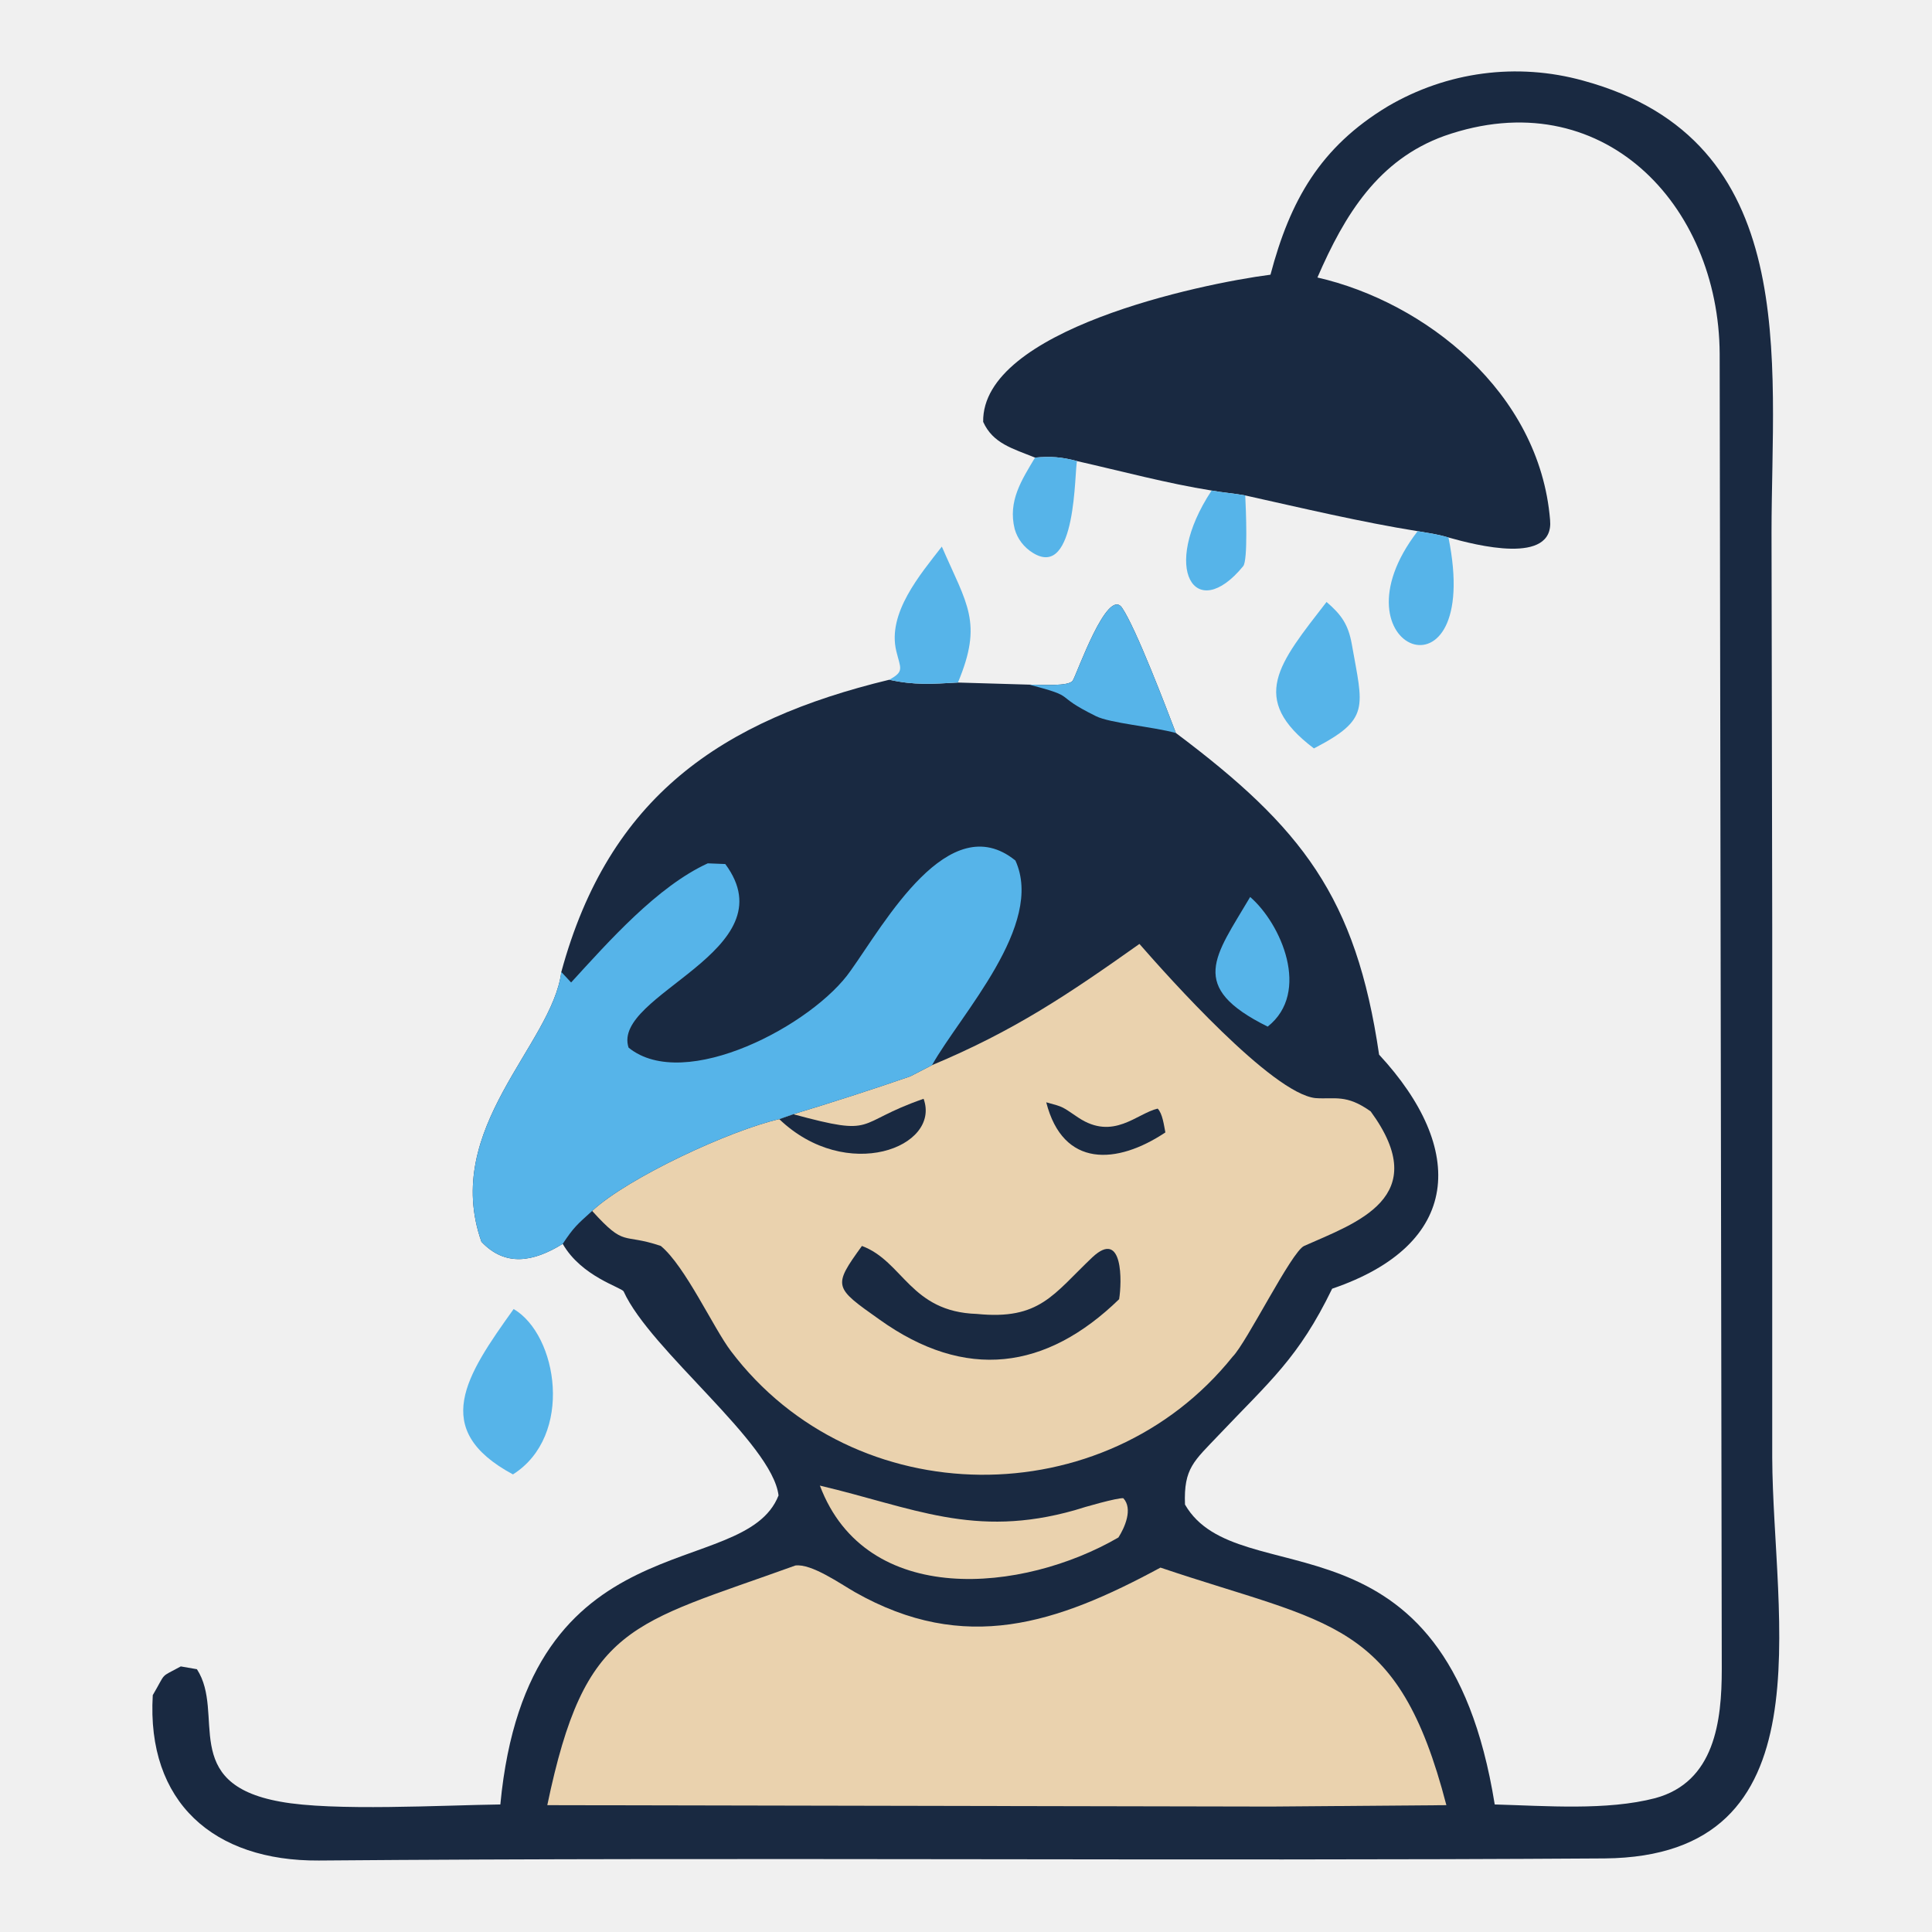
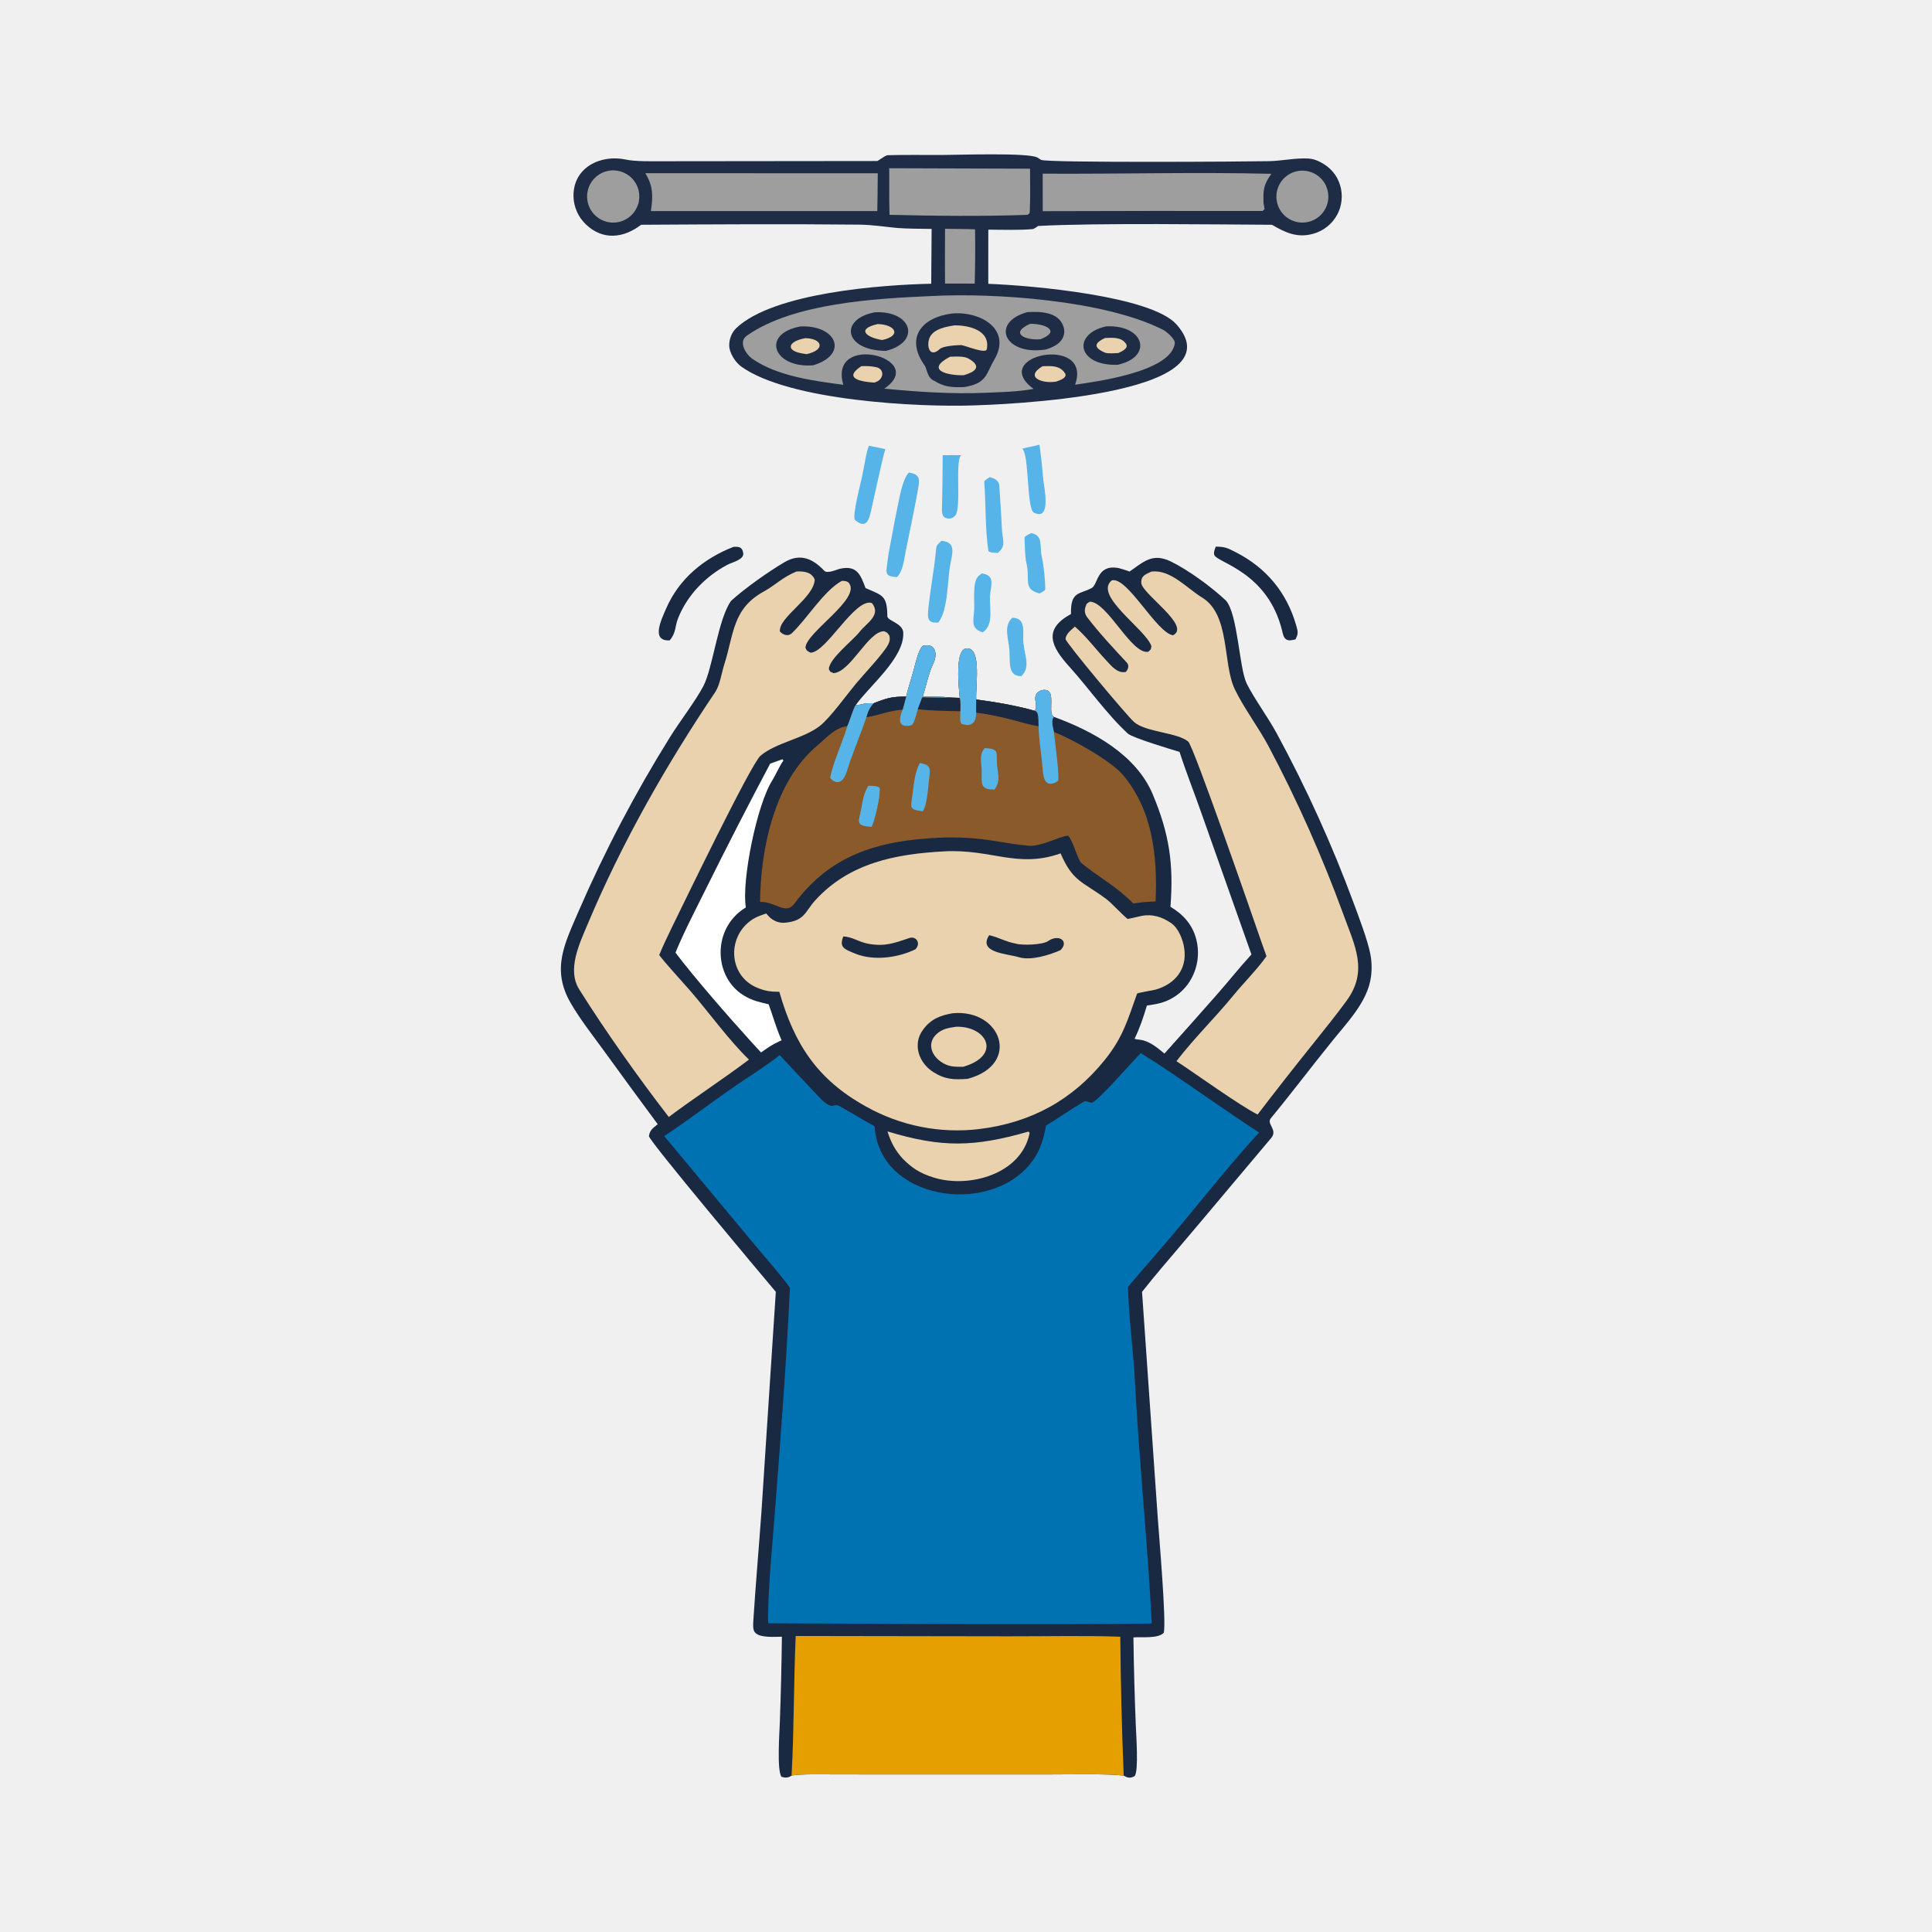
- <svg xmlns="http://www.w3.org/2000/svg" viewBox="1592.1 443.5 275.7 275.7">
-   <path fill="#192941" d="M 1773.4 482.7 C 1776.2 472.1 1780.5 464.5 1790.1 458.7 C 1798.6 453.7 1808.6 452.4 1818.0 455.0 C 1849.3 463.5 1844.9 494.9 1844.9 519.5 L 1845.0 575.8 L 1845.0 651.5 C 1845.1 674.5 1853.3 708.4 1821.1 708.7 C 1759.9 709.1 1698.8 708.5 1637.6 709.0 C 1622.6 709.1 1613.0 700.7 1613.9 685.4 C 1615.9 682.0 1614.8 683.0 1617.9 681.3 L 1620.2 681.7 C 1624.3 688.0 1617.6 698.0 1632.1 700.6 C 1639.6 702.0 1655.4 701.1 1663.5 701.0 C 1667.4 659.9 1698.3 669.4 1703.2 656.9 C 1702.3 649.4 1684.9 636.2 1681.1 627.8 C 1680.8 627.2 1675.1 625.7 1672.4 621.0 C 1668.2 623.6 1664.2 624.3 1660.8 620.7 C 1655.1 604.5 1670.9 592.6 1672.2 582.2 C 1679.0 557.2 1695.0 546.3 1719.0 540.5 C 1722.6 541.3 1725.1 541.1 1728.8 540.9 L 1739.0 541.2 C 1740.6 541.2 1744.7 541.5 1745.2 540.6 C 1745.8 539.6 1750.1 527.3 1752.2 530.2 C 1754.2 533.1 1758.6 544.7 1759.9 548.1 C 1777.9 561.6 1785.6 571.5 1788.9 594.0 C 1801.4 607.5 1800.7 621.1 1782.2 627.4 C 1777.4 637.3 1773.3 640.6 1766.0 648.3 C 1762.5 652.0 1761.0 653.0 1761.2 658.2 C 1768.8 671.4 1798.4 657.4 1805.4 701.0 C 1812.7 701.2 1821.4 701.9 1828.3 700.1 C 1836.8 697.8 1837.8 689.1 1837.8 681.7 C 1837.7 618.9 1837.6 556.9 1837.5 494.0 C 1837.4 472.7 1820.7 455.0 1798.2 462.9 C 1788.8 466.3 1784.0 474.1 1780.1 483.1 C 1795.4 486.6 1811.8 499.4 1813.3 517.7 C 1813.9 524.2 1802.7 521.3 1798.8 520.2 C 1797.1 519.7 1796.1 519.6 1794.4 519.3 C 1786.3 518.0 1777.9 516.0 1769.8 514.2 C 1768.2 513.9 1766.6 513.8 1765 513.5 C 1758.7 512.5 1752.0 510.7 1745.8 509.3 C 1743.6 508.7 1742.0 508.6 1739.8 508.8 C 1736.6 507.5 1733.8 506.8 1732.4 503.7 C 1732.2 490.6 1763.3 484.0 1773.4 482.7 z" />
-   <path fill="#EAD2AE" d="M 1725.1 595.5 C 1736.8 590.6 1744.4 585.5 1754.7 578.2 C 1758.8 582.9 1773.6 599.5 1779.8 600.2 C 1782.6 600.4 1784.2 599.6 1787.7 602.1 C 1796.7 614.4 1785.6 618.0 1778.2 621.3 C 1776.4 622.1 1770.0 635.1 1768.0 637.1 C 1749.8 659.8 1714.0 659.6 1696.4 636.3 C 1693.9 633.0 1689.9 624.2 1686.4 621.3 C 1680.8 619.4 1681.4 621.6 1676.6 616.3 C 1681.8 611.5 1696.3 604.8 1703.3 603.2 L 1705.3 602.5 C 1710.9 600.8 1716.5 599.0 1722.0 597.1 L 1725.1 595.5 z" />
-   <path fill="#192941" d="M 1705.3 602.5 C 1717.5 605.8 1713.8 603.8 1723.9 600.3 C 1726.4 607.2 1712.9 612.4 1703.3 603.2 L 1705.3 602.5 z" />
-   <path fill="#192941" d="M 1715.1 621.3 C 1721.0 623.5 1722.0 630.7 1731.5 631.0 C 1740.5 631.9 1742.4 628.2 1748.0 622.9 C 1752.4 618.8 1752.2 626.5 1751.8 628.9 C 1741.4 639.0 1729.9 640.6 1717.6 631.8 C 1711.1 627.2 1710.9 627.1 1715.1 621.3 z" />
-   <path fill="#192941" d="M 1741.4 600.8 C 1744.0 601.5 1743.6 601.4 1746.0 603.0 C 1751.0 606.3 1754.3 602.4 1757.3 601.7 C 1758.0 602.4 1758.2 604.1 1758.4 605.1 C 1751.5 609.7 1743.8 610.2 1741.4 600.8 z" />
-   <path fill="#56B4E9" d="M 1672.2 582.2 L 1673.6 583.7 C 1679.0 577.8 1685.9 570.0 1693.1 566.7 L 1695.6 566.8 C 1704.8 579.2 1679.3 585.4 1681.8 593.0 C 1689.8 599.5 1708.2 589.7 1713.5 582.0 C 1718.3 575.3 1727.5 558.6 1737 566.3 C 1741.2 575.5 1729.2 588.2 1725.1 595.5 L 1722.0 597.1 C 1716.5 599.0 1710.9 600.8 1705.3 602.5 L 1703.3 603.2 C 1696.3 604.8 1681.8 611.5 1676.6 616.3 C 1674.4 618.3 1674.0 618.6 1672.4 621.0 C 1668.2 623.6 1664.2 624.3 1660.8 620.7 C 1655.1 604.5 1670.9 592.6 1672.2 582.2 z" />
-   <path fill="#56B4E9" d="M 1739.0 541.2 C 1740.6 541.2 1744.7 541.5 1745.2 540.6 C 1745.8 539.6 1750.1 527.3 1752.2 530.2 C 1754.2 533.1 1758.6 544.7 1759.9 548.1 C 1756.6 547.2 1750.5 546.7 1748.5 545.7 C 1742.0 542.5 1746.2 543.1 1739.0 541.2 z" />
-   <path fill="#EAD2AE" d="M 1705.6 666.9 C 1707.9 666.6 1712.0 669.5 1714.1 670.7 C 1729.8 679.6 1742.9 675.2 1757.7 667.2 C 1782.0 675.4 1791.6 674.5 1798.5 701.1 L 1773.5 701.3 L 1670.2 701.1 C 1675.6 675.2 1682.1 675.4 1705.6 666.9 z" />
-   <path fill="#EAD2AE" d="M 1709.1 655.5 C 1722.3 658.6 1731.1 663.1 1745.5 659.0 C 1746.7 658.6 1751.6 657.2 1752.4 657.3 C 1753.8 658.8 1752.6 661.5 1751.7 662.9 C 1738.1 670.8 1715.7 673.0 1709.1 655.5 z" />
-   <path fill="#56B4E9" d="M 1770.5 571.5 C 1774.9 575.3 1779.2 585.1 1773.0 590.0 C 1761.5 584.3 1765.5 580.0 1770.5 571.5 z" />
-   <path fill="#56B4E9" d="M 1665.4 630.3 C 1671.7 634.0 1674.0 648.4 1665.3 653.9 C 1653.4 647.5 1658.6 639.8 1665.4 630.3 z" />
-   <path fill="#56B4E9" d="M 1781.4 529.4 C 1783.5 531.2 1784.5 532.6 1785.0 535.4 C 1786.6 544.5 1787.7 546.1 1779.6 550.3 C 1770.2 543.2 1774.6 538.2 1781.4 529.4 z" />
-   <path fill="#56B4E9" d="M 1726.5 521.5 C 1730.1 529.8 1732.4 532.3 1728.8 540.9 C 1725.1 541.1 1722.6 541.3 1719.0 540.5 C 1721.2 539.3 1720.6 538.9 1720.0 536.4 C 1718.7 531.0 1723.4 525.5 1726.5 521.5 z" />
-   <path fill="#56B4E9" d="M 1794.4 519.3 C 1796.1 519.6 1797.1 519.7 1798.8 520.2 C 1803.8 544.9 1781.4 536.2 1794.4 519.3 z" />
-   <path fill="#56B4E9" d="M 1765 513.5 C 1766.6 513.8 1768.2 513.9 1769.8 514.2 C 1769.9 516.2 1770.2 523.5 1769.5 524.3 C 1762.7 532.6 1757.6 524.7 1765 513.5 z" />
-   <path fill="#56B4E9" d="M 1739.8 508.8 C 1742.0 508.6 1743.6 508.7 1745.8 509.3 C 1745.4 510.5 1745.8 526.3 1739.5 522.4 C 1738.2 521.6 1737.3 520.4 1736.9 519.0 C 1735.9 515.0 1737.9 512.0 1739.8 508.8 z" />
+ <svg xmlns="http://www.w3.org/2000/svg" fill="none" viewBox="0.05 0.05 511.9 511.9">
+   <path fill="#192942" d="M174.319 297.919a2092 2092 0 0 1-14.427-19.697c-2.981-4.102-6.058-7.979-8.612-12.372-5.272-9.07-1.547-15.888 2.109-24.441a352 352 0 0 1 24.159-46.015c2.428-3.938 6.88-9.736 8.868-13.559 2.52-4.849 3.903-17.84 7.348-22.594 3.676-3.351 9.98-7.781 14.118-10.219 4.375-2.578 7.716-.754 10.566 2.255.821.866 3.273-.334 4.202-.538 4.483-.984 5.413 1.62 6.729 5.123 4.555 1.984 5.729 1.966 5.778 7.462.011 1.224 4.079 1.835 4.218 4.299.377 6.701-9.013 14.18-12.602 19.269 2.218-.164 1.538-.557 4.763-.509 3.682-1.442 4.78-1.749 8.615-1.776.498-2.152 1.546-5.367 2.164-7.697l.149-.58c.26-.982 1.275-4.966 2.257-5.187 3.411-.766 3.751 2.428 2.577 4.792-1.212 2.44-1.932 6.134-2.76 8.665 2.227.02 4.933-.046 7.095.264q1.357.057 2.715.09c-.274-2.818-1.365-12.887 1.8-13.11 4.125-.29 2.312 10.327 2.561 13.54 2.861.379 5.71.812 8.545 1.368a110 110 0 0 1 4.147.893c.924.21 1.836.468 2.749.727 1.14-.96-.477-3.193.595-4.571.702-.907 2.358-1.385 3.276-.474 1.318 1.308-.302 6.111 1.309 6.677 10.299 3.75 21.732 10.018 26.122 20.448 4.478 10.645 5.574 18.608 4.721 29.862 3.398 2.023 5.889 4.768 6.857 8.7.948 3.762.32 7.749-1.738 11.037a13.3 13.3 0 0 1-8.635 5.959c-.891.19-1.827.335-2.731.474-.959 3.205-1.809 5.773-3.264 8.806.717.216.462.139 1.179.216 2.696.282 4.719 2.044 6.745 3.7 4.677-5.24 9.357-10.474 13.992-15.743 3.045-3.463 5.939-7.136 9.055-10.518l-13.613-38.457c-1.692-4.799-3.937-10.467-5.433-15.219-2.023-.593-12.484-3.732-13.702-4.849-5.48-5.027-10.465-12.154-15.521-17.749-4.73-5.233-7.111-9.837.456-13.926-.177-6.12 2.317-5.173 5.489-6.894 1.668-.903 1.318-6.08 6.65-5.361.518-.001 3.421.965 3.373.998 3.638-2.476 5.995-5.083 10.986-2.648 4.544 2.217 10.773 6.751 14.544 10.328 3.175 3.581 3.516 17.935 5.509 21.989 1.869 3.802 5.693 9.016 7.971 13.232a347 347 0 0 1 20.464 45.18c1.336 3.618 3.617 9.599 4.322 13.239a18.6 18.6 0 0 1 .18 6.004c-.862 6.76-6.558 12.361-10.645 17.538-5.358 6.614-10.465 13.421-15.888 19.982-1.277 1.546 1.964 3.036.059 5.281-8.062 9.517-16.03 19.114-24.11 28.619-3.365 3.96-6.89 8.039-10.08 12.108l4.161 59.838c.335 4.754 2.329 27.828 1.588 30.5-1.534 1.605-5.797 1.031-8.033 1.217q.152 11.61.628 23.205c.083 2.414.806 12.256-.302 13.542-1.146.625-1.792.524-2.897-.139-4.763-.528-13.883-.291-19.072-.303l-36.39.009-21.258-.014c-2.469-.003-9.11-.157-11.285.31-.847.637-1.712.628-2.673.323-1.268-1.703-.512-11.922-.428-14.623q.397-11.241.537-22.49c-1.99.009-5.876.367-7.155-1.161-.585-.699-.472-2.163-.415-3.06.605-9.609 1.466-19.25 2.151-28.85l3.81-58.313c-4.162-4.934-33.278-39.61-33.625-41.245.252-1.659 1.049-2.115 2.333-3.167" />
+   <path fill="#8B5A2B" d="M240.151 184.607c.498-2.152 1.546-5.367 2.164-7.697l.149-.58c.259-.982 1.274-4.966 2.257-5.187 3.411-.766 3.751 2.428 2.577 4.792-1.212 2.441-1.932 6.134-2.76 8.665 2.227.02 4.933-.046 7.095.264q1.357.057 2.715.09c-.274-2.818-1.365-12.887 1.8-13.11 4.125-.29 2.312 10.327 2.561 13.54 2.861.379 5.71.812 8.545 1.368q2.08.406 4.147.893c.924.21 1.836.468 2.749.727 1.14-.96-.477-3.193.595-4.571.702-.907 2.358-1.385 3.276-.474 1.318 1.308-.302 6.111 1.309 6.677-.909.729-.258 2.913-.036 4.003 4.71 1.752 15.148 7.659 18.258 11.338 8.024 9.491 9.197 21.9 8.685 33.546-2.216.107-3.732.216-5.918.538-4.574-4.633-8.78-6.693-13.676-10.646-1.054-.85-2.15-5.72-3.566-7.314-2.58.223-7.067 2.945-10.477 2.669-3.119-.252-6.175-.835-9.247-1.309a70.5 70.5 0 0 0-14.589-.814c-16.303.774-28.728 4.652-38.169 17.385-2.426 3.273-4.96-.516-9.16-.384.132-14.035 3.793-31.94 15.207-41.464 2.48-2.07 4.595-4.689 7.911-5.111.578-1.173 1.692-4.973 2.22-5.549 2.218-.164 1.538-.557 4.763-.509 3.682-1.442 4.779-1.749 8.615-1.776" />
+   <path fill="#56B4E9" d="M274.15 188.372c1.14-.96-.477-3.193.595-4.571.702-.907 2.358-1.385 3.276-.474 1.318 1.308-.302 6.111 1.309 6.677-.909.729-.258 2.913-.035 4.003.118 1.244 1.658 12.619 1.048 12.998-4.102 2.55-3.925-2.282-4.203-4.995-.32-3.131-.853-6.388-.9-9.548-.181-1.437.198-3.862-1.09-4.09m-33.999-3.765c.498-2.152 1.546-5.367 2.164-7.697l.149-.58c.259-.982 1.275-4.966 2.257-5.187 3.411-.766 3.751 2.428 2.577 4.792-1.212 2.441-1.932 6.134-2.76 8.665 2.227.02 4.933-.046 7.095.264-2.397.097-4.825-.003-7.23-.034a140 140 0 0 1-1.186 3.145c-.265.881-.98 4.091-1.741 4.256-4.24.919-2.83-2.712-2.284-4.141.391-1.182.582-2.275.959-3.483m-13.378 2.285c2.218-.164 1.538-.557 4.763-.509-.983 1.282-1.229 1.525-1.717 3.073q-.1.318-.208.634c-1.482 4.399-3.833 9.925-5.099 14.094-1.659 5.46-4.526 2.069-4.504 1.934.574-3.539 3.444-9.786 4.545-13.677.578-1.173 1.692-4.973 2.22-5.549m27.575-1.938c-.274-2.818-1.365-12.887 1.8-13.11 4.125-.29 2.312 10.327 2.561 13.54.006 1.185-.021 2.31 0 3.502-.036 1.994-.723 4.033-3.856 2.96-.524-.179-.373-2.705-.36-3.348.007-1.186.103-2.401-.145-3.544" />
+   <path fill="#192942" d="M258.709 185.384c2.861.379 5.71.812 8.545 1.368q2.08.406 4.147.893c.924.21 1.836.468 2.749.727 1.288.228.909 2.653 1.09 4.089-2.089-.28-3.872-.852-5.904-1.394l-1.184-.311-1.31-.332-.48-.124-1.332-.301c-2.029-.44-4.263-.903-6.321-1.114-.021-1.191.006-2.316 0-3.501m-14.306-.554c2.405.031 4.833.131 7.23.034q1.357.057 2.715.09c.248 1.142.152 2.358.145 3.544-3.74-.071-7.558-.115-11.276-.523q.612-1.566 1.186-3.145m-12.867 1.552c3.682-1.441 4.779-1.748 8.615-1.776-.377 1.209-.568 2.301-.959 3.484-3.662.253-6.179 1.481-9.581 1.999q.108-.315.208-.633c.488-1.548.734-1.791 1.717-3.074" />
+   <path fill="#56B4E9" d="M243.775 202.217c1.926.332 2.89.767 2.582 2.982-.334 2.407-.51 7.935-1.81 9.807l-.366-.055-.548-.077c-2.51-.372-2.29-1.118-1.948-3.304.501-3.199.528-6.436 2.09-9.353m17.274-3.978c4.235.382 2.686 1.051 3.288 5.438.328 2.42.58 3.585-.774 5.567-4.608.073-3.05-2.263-3.492-6.252-.192-1.732-.337-3.558.978-4.753m-30.912 10.013c.582 0 2.906-.084 2.995.74.216 2.017-1.314 8.586-2.145 10.15-4.73-.366-3.283-1.33-2.59-5.654.305-1.904.727-3.589 1.74-5.236" />
+   <path fill="#E69F00" d="m210.876 433.52 56.36.085c9.437.021 20.376-.231 29.647.11q.151 18.403.906 36.788c-4.763-.527-13.883-.29-19.072-.302l-36.39.009-21.258-.015c-2.469-.003-9.11-.157-11.285.311.672-12.198.549-24.833 1.092-36.986" />
+   <path fill="#0072B2" d="M302.327 279.069c1.256.889 2.713 1.709 4.022 2.568 9.194 6.028 18.071 12.491 27.295 18.471-9.363 10.258-17.89 21.436-27.001 31.922-2.595 2.988-5.211 5.965-7.716 9.025.118 7.437 1.407 16.865 1.806 24.561 1.117 21.391 3.404 43.251 4.482 64.595-33.595.382-68.011.011-101.643-.054-.199-7.796 1.295-22.603 1.902-30.87 1.444-18.613 3.005-39.444 3.88-58.025-1.947-2.846-7.532-9.209-9.936-12.117l-23.375-28.077c7.425-4.902 14.56-10.551 22.022-15.438 2.874-1.884 5.888-3.895 8.57-6.016 3.307 3.51 6.599 7.088 9.899 10.557 1.014 1.066 2.955 3.211 4.243 2.823.377-.068 1.098-.193 1.468.011 3.188 1.76 6.34 3.706 9.538 5.459 1.204 19.635 30.225 23.705 41.235 9.956 2.583-3.223 3.469-6.173 4.171-10.133 3.056-1.843 5.921-3.836 8.951-5.693 1.724-1.058 1.267-.847 3.148-.338 1.712-.447 10.657-10.823 13.039-13.187" />
+   <path fill="#EAD2AE" d="M250.281 225.622c12.563-.649 19.396 4.573 30.782.541 3.234 7.535 5.838 7.446 12.046 12.048 1.57 1.163 3.794 3.756 5.723 5.333 1.119-.2 2.443-.555 3.631-.802 2.888-.601 5.503.258 7.888 1.891 1.955 1.339 3.131 4.358 3.474 6.692.803 5.474-2.369 9.392-7.505 10.915-.486.171-4.908.844-4.991 1.081-2.497 6.946-3.676 11.472-8.501 17.493-8.584 10.708-19.617 16.688-33.201 18.376a49.3 49.3 0 0 1-30.244-6.027c-12.857-7.133-18.895-16.555-22.845-30.325-2.348-.012-3.737-.19-5.898-1.093-7.443-3.107-8.042-13.066-1.773-17.703 1.381-1.021 2.607-1.405 4.188-1.956q.385.451.799.877c1.054 1.067 2.619 1.704 4.11 1.574 5.349-.464 5.346-2.927 8.101-5.948 9.105-9.987 21.458-12.283 34.216-12.967" />
+   <path fill="#192942" d="M252.484 268.516c12.815-1.176 18.135 13.391 4.226 17.303l-.281.08c-3.622.255-5.95.211-9.133-1.827-3.81-2.441-5.52-7.319-2.694-11.176 2.086-2.846 4.524-3.791 7.882-4.38" />
+   <path fill="#EAD2AE" d="M253.416 272.094c8.192-.199 12.114 7.63 1.858 10.601-2.387.041-4 .047-6.015-1.39-2.515-1.789-3.536-4.905-1.103-7.224 1.542-1.466 3.281-1.703 5.26-1.987" />
+   <path fill="#192942" d="M262.147 247.84c2.426.522 4.461 1.781 7.035 2.225 1.662.525 7.127.332 8.566-.666 2.876-1.993 5.667.053 3.288 2.402-2.92 1.309-7.885 2.82-10.965 1.887-3.193-.966-10.995-1.179-7.924-5.848m-38.645.316c2.605.181 4.062 1.504 6.727 1.975 4.344.767 6.817-.22 10.819-1.558 1.614-.54 3.143 1.261 1.558 3-4.71 2.29-11.163 3.134-16.058 1.108-2.838-1.17-4.212-1.638-3.046-4.525" />
+   <path fill="#EAD2AE" d="M211.122 151.46c2.038-.054 3.96.141 4.803 2.158-.266 4.95-9.612 9.952-9.235 13.748.82.882 2.159 1.416 3.173.451 4.024-3.826 8.445-11.213 13.223-13.855.695-.033 1.499.066 1.881.543 3.35 4.183-11.407 13.116-11.51 17.179.558 1.061.18.594 1.341 1.299 4.17.035 11.825-14.676 16.275-13.144 2.59 3.198-1.52 5.37-3.191 7.541-1.822 2.366-8.15 7.167-8.218 9.959.53.958.156.574 1.275 1.068 4.532-.356 9.101-11.068 13.338-11.107.935.392.868.362 1.436 1.21.192.914.089 1.465-.32 2.286-1.151 2.311-6.545 7.979-8.565 10.414-2.338 2.817-6.923 9.152-9.567 11.193-4.417 3.41-11.541 4.387-15.683 7.858-2.554 2.14-20.694 39.808-23.53 45.551-1.164 2.426-2.319 4.781-3.335 7.278 1.497 2.056 6.352 7.316 8.262 9.523 4.702 5.435 10.455 13.361 15.525 18.183-6.862 5.178-14.265 9.979-21.256 15.204-7.865-10.159-16.9-22.902-23.735-33.817-3.25-5.189.023-11.984 2.231-17.239 9.093-21.644 20.811-42.213 33.916-61.673 1.208-2.013 1.594-4.979 2.282-7.127 2.623-8.192 2.13-14.812 10.59-19.429 2.858-1.559 4.929-3.779 8.594-5.255m94.019.035c5.08-.604 9.312 4.364 13.406 6.868 7.52 4.602 5.4 17.457 8.664 24.293 2.289 4.789 6.175 9.971 8.812 14.852a356 356 0 0 1 19.966 44.82c3.039 8.327 6.647 14.968.836 22.903-2.841 3.877-5.827 7.562-8.815 11.309a977 977 0 0 0-14.751 18.818c-5.198-2.69-15.761-10.376-21.498-14.141 4.576-5.986 10.34-11.62 15.13-17.479 2.796-3.418 6.184-6.735 8.726-10.328l-1.419-3.993c-2.065-5.956-17.879-51.641-19.315-52.871-2.838-2.432-11.253-2.468-14.354-5.192-1.984-1.741-18.198-21.194-18.151-21.984.086-1.42 1.508-2.401 2.476-3.3 3.036 2.619 5.444 5.903 8.175 8.822 1.419 1.514 3.084 3.686 5.32 3.189.637-.714.948-1.733.252-2.48-3.558-3.826-7.171-7.681-10.358-11.822-.726-.945-.954-1.784-.584-2.925.308-.946.373-.93 1.173-1.388 4.704.125 10.954 14.03 15.453 13.28.853-.845.613-.359.838-1.459-1.282-4.361-15.521-13.494-10.476-17.47 4.12-1.043 11.741 13.786 16.178 14.556 4.982-2.405-8.187-10.963-8.379-13.842-.137-2.034 1.344-2.377 2.695-3.036" />
+   <path fill="white" d="m207.367 201.22.253.366c-.866 1.092-2.238 4.139-2.879 5.128-4.123 6.357-8.227 26.63-7.08 33.755-1.354.902-2.076 1.407-3.192 2.653-5.539 6.188-4.406 16.618 2.95 20.862 2.168 1.25 3.856 1.582 6.297 2.159 1.263 3.516 1.888 5.972 3.419 9.547l-.282.124-.465.217c-1.954.9-2.915 1.637-4.689 2.879-.969-1.01-1.945-2.118-2.893-3.155-5.501-6.034-15.05-17.002-19.776-23.293 2.106-5.228 5.462-11.65 7.994-16.765a1338 1338 0 0 1 17.091-33.318z" />
+   <path fill="#EAD2AE" d="m272.517 299.886.279.184q.023.149.041.296c-2.215 10.782-15.917 14.511-25.153 11.759-4.18-1.247-6.245-2.867-8.442-5.068-2.031-2.221-3.162-4.404-4.047-7.233 14.318 4.348 22.927 4.188 37.322.062" />
+   <path fill="#192942" d="M194.42 144.935c1.392-.044 2.282-.003 2.553 1.635.292 1.767-2.891 2.431-4.201 3.124-5.726 3.026-10.602 8.026-13.023 14.081-.961 2.405-.484 3.835-2.26 5.949-5.088.271-2.156-5.622-.962-8.39 3.407-7.895 9.969-13.318 17.893-16.399m127.773-.055c2.476.029 3.078.354 5.346 1.516 7.959 4.076 13.383 10.571 15.883 19.143.524 1.804.716 2.312-.137 3.943q-.21.035-.414.073c-.693.13-1.366.314-2.009-.084-.764-.473-.912-1.524-1.107-2.319-3.806-15.517-17.055-17.966-17.935-20.001-.317-.731.115-1.603.373-2.271" />
+   <path fill="#56B4E9" d="m240.859 125.257.132.024c2.897.489 2.745 1.804 2.322 4.244q-.69 3.863-1.476 7.706l-1.178 5.776-.302 1.481-.306 1.481c-.51 2.476-.627 5.119-2.326 6.993-3.407-.221-2.899-1.062-2.507-4.334.276-2.293.783-4.547 1.195-6.816a239 239 0 0 1 1.44-7.408c.571-2.652 1.259-7.247 3.006-9.147m8.611 18.075c3.782.332 3.041 2.933 2.414 6.039-.875 4.337-.541 12.196-3.204 15.6-2.102.243-2.934-.495-2.743-2.714.452-5.258 1.512-10.458 2.037-15.705.2-2.007.059-1.76 1.496-3.22m-19.194-25.173 2.322.454c.679.129 1.357.276 2.024.455-.256.92-.579 1.991-.78 2.907l-.292 1.333c-.57 2.628-1.223 5.242-1.779 7.851l-.869 3.999c-.586 2.619-1.308 5.198-4.288 2.678-.904-.766 1.519-9.871 1.797-11.279l.412-2.063c.437-2.052.692-4.399 1.453-6.335m32.02 8.297c1.087.325 2.399.817 2.52 2.172.249 3.84.531 7.714.696 11.56.131 3.047 1.274 4.43-1.101 6.361-.643-.029-2.412-.059-2.494-.593-.868-5.832-.614-12.239-1.082-18.215-.029-.366 1.25-1.139 1.461-1.285m8.583-7.5c1.419-.432 3.075-.653 4.583-1.082.444 3.18.749 6.115 1.054 9.577.128 1.438 2.239 10.887-2.559 8.397-1.91-.992-1.203-15.761-3.078-16.892m-21.052 1.7c1.641-.035 3.295-.004 4.938-.001-1.747.975.044 13.723-1.536 15.885-.334.476-.912.867-1.526.89-2.25.086-2.105-1.614-2.062-3.164.127-4.569.147-9.076.186-13.61m23.44 20.643c3.305.655 2.141 3.354 2.843 6.444.498 2.202.907 6.149.883 8.443-.006.407-1.185.922-1.505 1.112-4.531-1.193-2.42-3.696-3.459-7.929-.453-1.855-.418-4.975-.522-6.916-.017-.313 1.532-1.038 1.76-1.154m-13.092 10.685c2.719.409 2.835 1.817 2.349 4.494-.726 3.994 1.285 8.794-2.1 11.119-2.799-.903-2.631-2.378-2.305-5.287.299-2.68-.618-8.183 1.28-9.71zm8.059 11.747c3.244.027 2.968 2.713 2.927 5.482-.059 3.823 2.298 7.378-.507 9.996-3.53-.02-2.968-3.41-3.139-6.587-.19-3.562-1.692-6.473.719-8.891" />
+   <path fill="#1E2D45" d="M249.422 41.118c4.064-.004 23.402-.694 25.536.703.312.204.627.393.945.586 1.355.818 55.069.471 60.42.344 3.437-.081 6.946-.881 10.368-.7 1.197.064 2.141.404 3.198.945 2.524 1.293 4.416 3.365 5.226 6.11a10.27 10.27 0 0 1-.779 7.86 10.38 10.38 0 0 1-6.283 5.007c-4.319 1.22-7.454-.309-10.992-2.367-13.569-.064-46.567-.531-61.934.317.015-.001-1.11.79-1.39.818-3.388.335-8.483.181-11.83.157l-.004 14.354c11.747.446 43.279 3.246 49.905 10.795 16.833 19.17-48.349 21.259-53.757 21.418-14.481.51-48.992-1.169-61.647-10.327-1.507-1.09-3.096-3.545-3.144-5.513-.04-1.68.653-3.479 1.864-4.633 9.915-9.443 38.81-11.494 51.661-11.764l.106-14.52c-2.927-.057-6.098-.035-8.998-.246-3.416-.32-6.727-.857-10.17-.892-19.262-.198-38.533-.083-57.797.033-4.638 3.553-10.133 4.199-14.604-.068a10.56 10.56 0 0 1-3.32-7.443c-.128-7.736 7.239-11.18 13.838-9.767 2.58.552 6.97.453 9.652.449l57.041-.06 1.049-.674c.381-.25 1.248-.854 1.668-.865 4.511-.128 9.718-.048 14.172-.057" />
+   <path fill="#9E9E9E" d="M246.732 78.495c16.72-.917 45.925 1.124 61.215 8.815.922.316 3.528 2.541 3.381 3.69-.975 7.791-22.105 10.309-26.425 10.99 4.763-13.393-23.193-7.883-11.016 1.091-3.999.787-8.599.857-12.7 1.039-8.951.379-17.94-.234-26.843-1.096 11.948-8.098-14.978-15.082-10.842-1.02-7.869-1.037-17.416-2.263-24.073-6.859-1.816-1.253-3.786-4.536-1.527-6.131 12.365-8.735 34.321-9.866 48.83-10.52" />
+   <path fill="#1E2D45" d="M252.111 83.14c7.598-.796 16.191 4.124 11.363 12.24-2.029 3.41-1.879 5.949-6.894 7.024l-1.003.207c-2.908.118-5.398.022-7.935-1.639-1.891-.68-2.015-3.258-2.563-4.027-5.245-7.345-.925-12.711 7.032-13.805" />
+   <path fill="#EAD2AE" d="M252.981 86.256c3.855-.033 9.577 1.35 8.511 6.36-.259 1.222-5.292-.86-6.713-1.136-1.215.003-4.855.233-5.706 1.031-2.958 2.778-3.744-1.409-2.484-3.433 1.165-1.875 4.048-2.473 6.392-2.822m-1.219 8.317c1.297-.051 3.659-.2 4.794.426 4.048 2.24 1.601 3.687-1.135 4.463-4.145.148-10.449-1.319-3.659-4.89" />
+   <path fill="#1E2D45" d="M212.154 86.541c9.656-.414 12.828 7.49 3.315 10.304-10.555.811-13.871-8.383-3.315-10.304" />
+   <path fill="#EAD2AE" d="M213.452 89.65c4.471.096 5.429 3.092.317 4.24l-.973-.158c-4.734-.731-4.042-3.263.656-4.082" />
+   <path fill="#1E2D45" d="M272.266 82.748c3.375-.183 8.299-.137 9.583 3.908a4 4 0 0 1-.268 3.044c-.872 1.64-2.883 2.504-4.569 2.983l-.408.048c-10.674 1.339-14.002-7.355-4.338-9.983" />
+   <path fill="#9E9E9E" d="M272.97 85.86c4.064-.11 8.287 1.955 2.752 4.08-4.114.347-8.246-1.638-2.752-4.08" />
+   <path fill="#1E2D45" d="M231.849 82.797c9.829-.507 12.345 7.816 2.981 10.218-11.182-.046-12.493-8.445-2.981-10.218" />
+   <path fill="#EAD2AE" d="M232.605 85.91c4.677.113 6.462 3.093 1.177 4.234-4.206-.664-6.954-2.934-1.177-4.233" />
+   <path fill="#1E2D45" d="M293.137 86.522c10.163-.501 12.566 8.123 3.001 10.19-10.714.302-12.073-8.194-3.001-10.19" />
+   <path fill="#EAD2AE" d="M292.85 89.6c1.883-.054 4.364-.339 5.567 1.595.741 1.189-1.291 2.036-2.045 2.39-.848.048-2.833.209-3.571-.107-3.397-1.457-2.472-2.708.049-3.879" />
+   <path fill="#9E9E9E" d="m171.037 45.941 61.585.02c.006 3.295-.083 6.712-.127 10.016h-59.982c.571-4.008.635-6.549-1.476-10.036m105.283.125c19.79.123 41.004-.459 60.586.04-2.06 2.845-2.213 4.374-2.064 7.788.128.626.175.945.256 1.57l-.499.483c-16.925-.033-42.185.002-58.266.055zm-40.66-1.44 37.307.118c.013 3.627.1 7.429-.056 11.048-.037.921 0 .685-.586 1.18-11.503.435-25.041.285-36.588-.006-.109-4.054-.068-8.271-.077-12.34m-74.813.773a6.919 6.919 0 1 1 3.252 13.45 6.919 6.919 0 0 1-3.252-13.45m182.697.048a6.883 6.883 0 1 1 3.163 13.398 6.883 6.883 0 0 1-3.163-13.398M250.447 60.67c2.687.06 5.255.023 7.95.147q.111 7.189-.087 14.376l-7.869-.013q-.041-7.256.006-14.51" />
+   <path fill="#EAD2AE" d="M276.289 97.078c2.222-.062 4.622-.265 5.959 1.903.586.95-.866 1.623-1.493 1.86l-.866.319c-3.709.624-8.465-1.18-3.6-4.082m-48.006-.014c1.677-.023 2.259-.05 3.846.257 2.374.461 2.094 3.141.111 3.901l-.507.204c-3.026-.188-8.677-.942-3.45-4.362" />
</svg>
